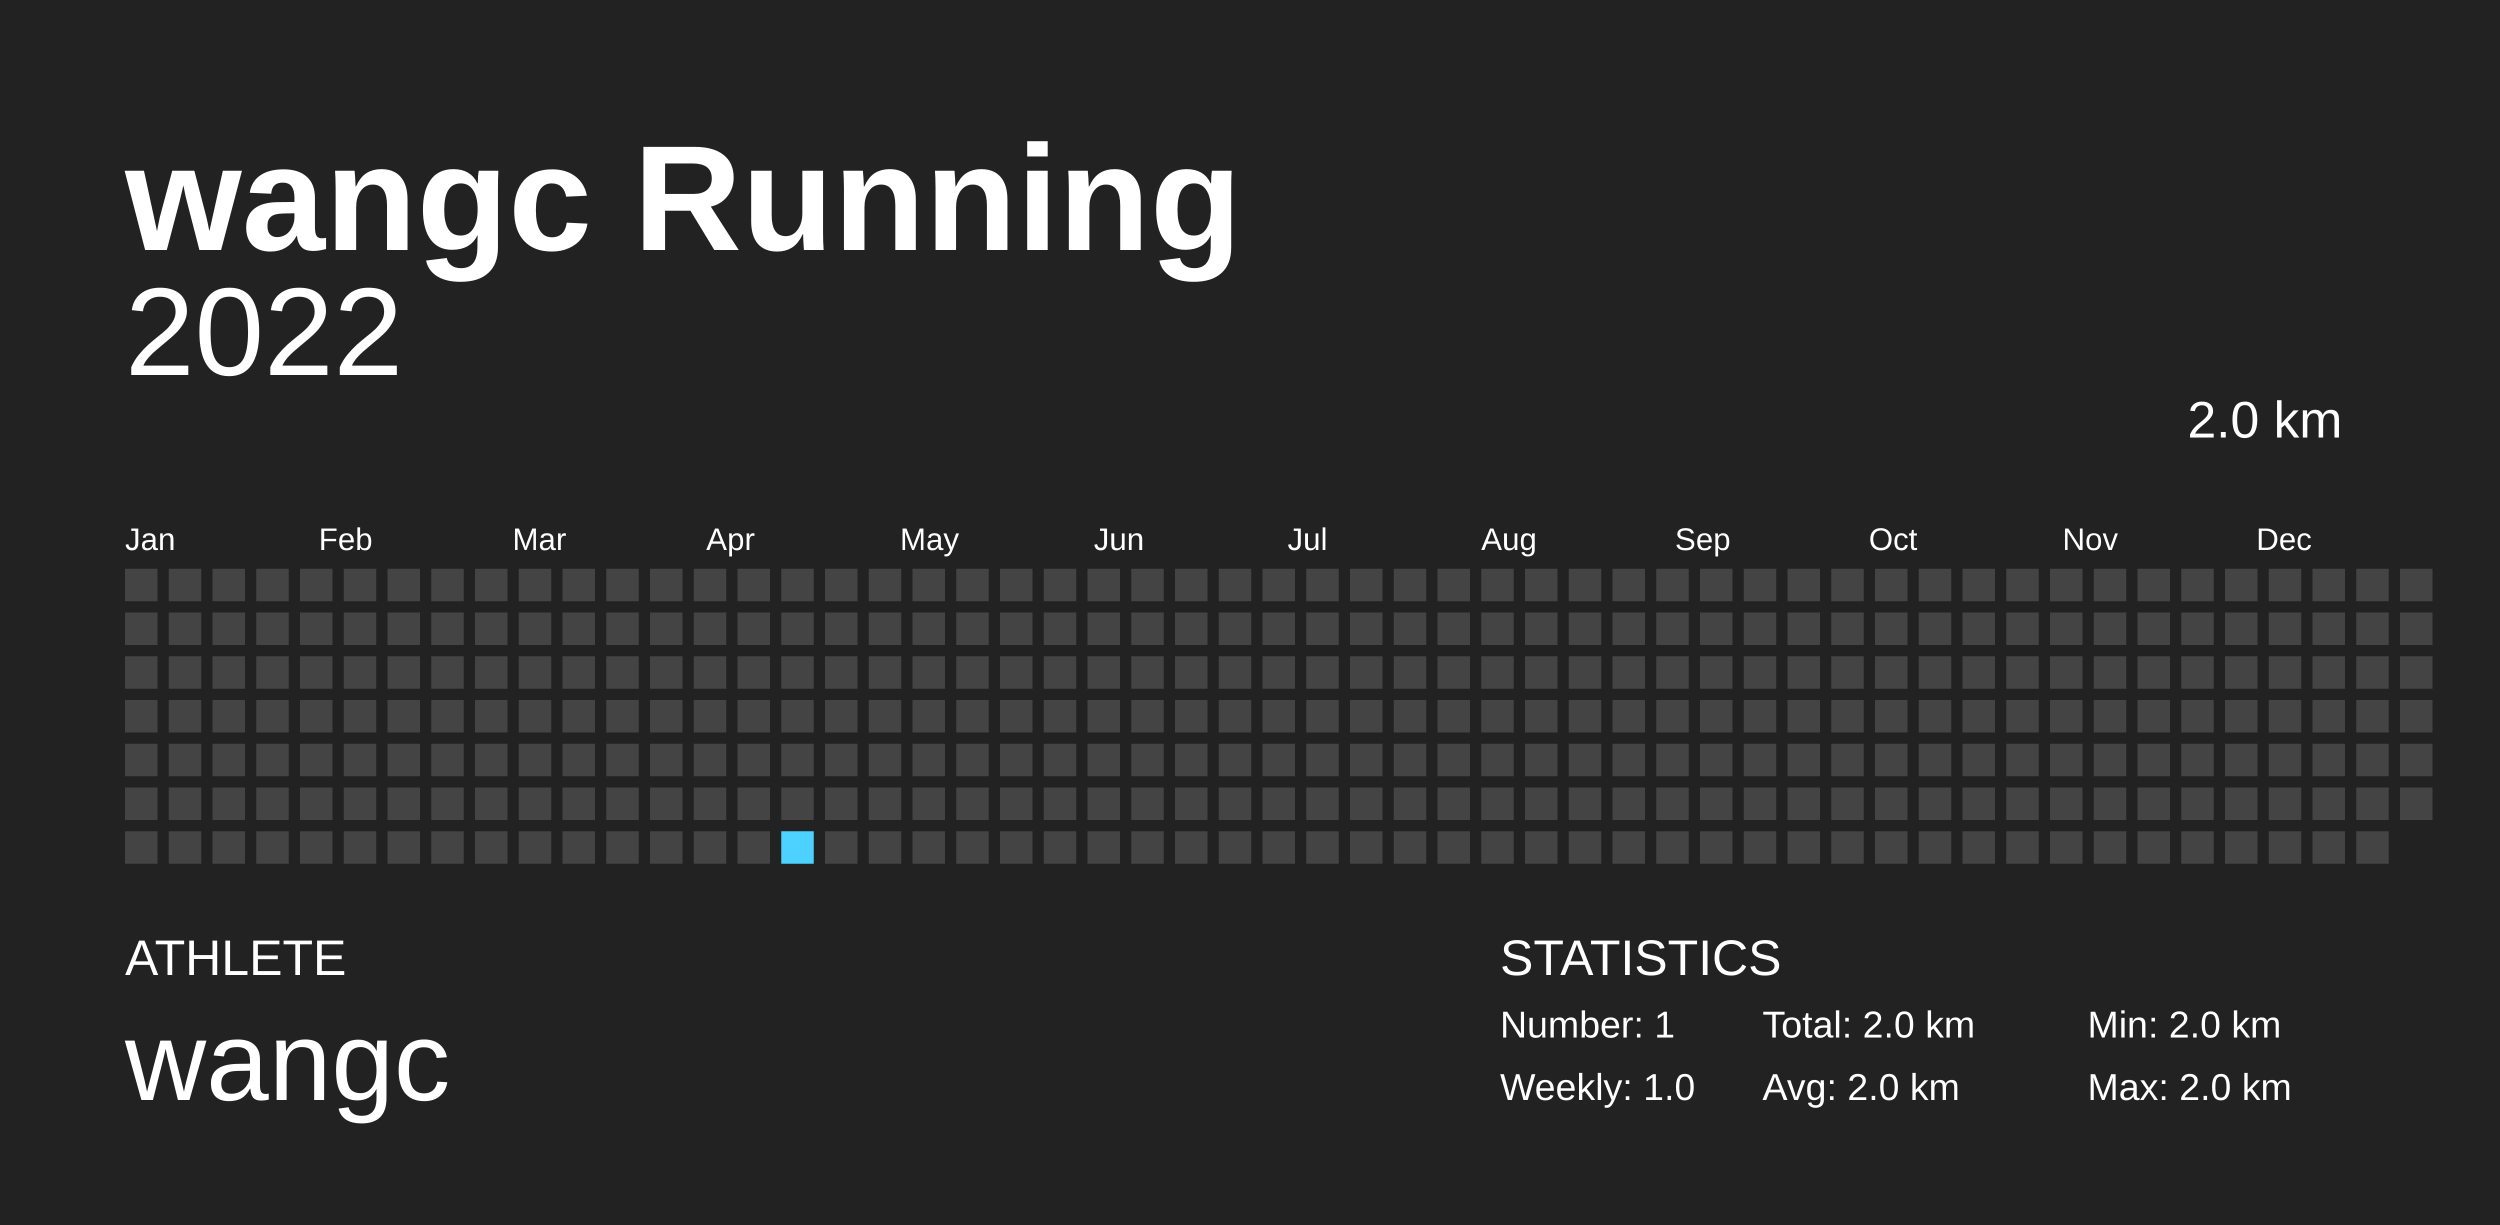
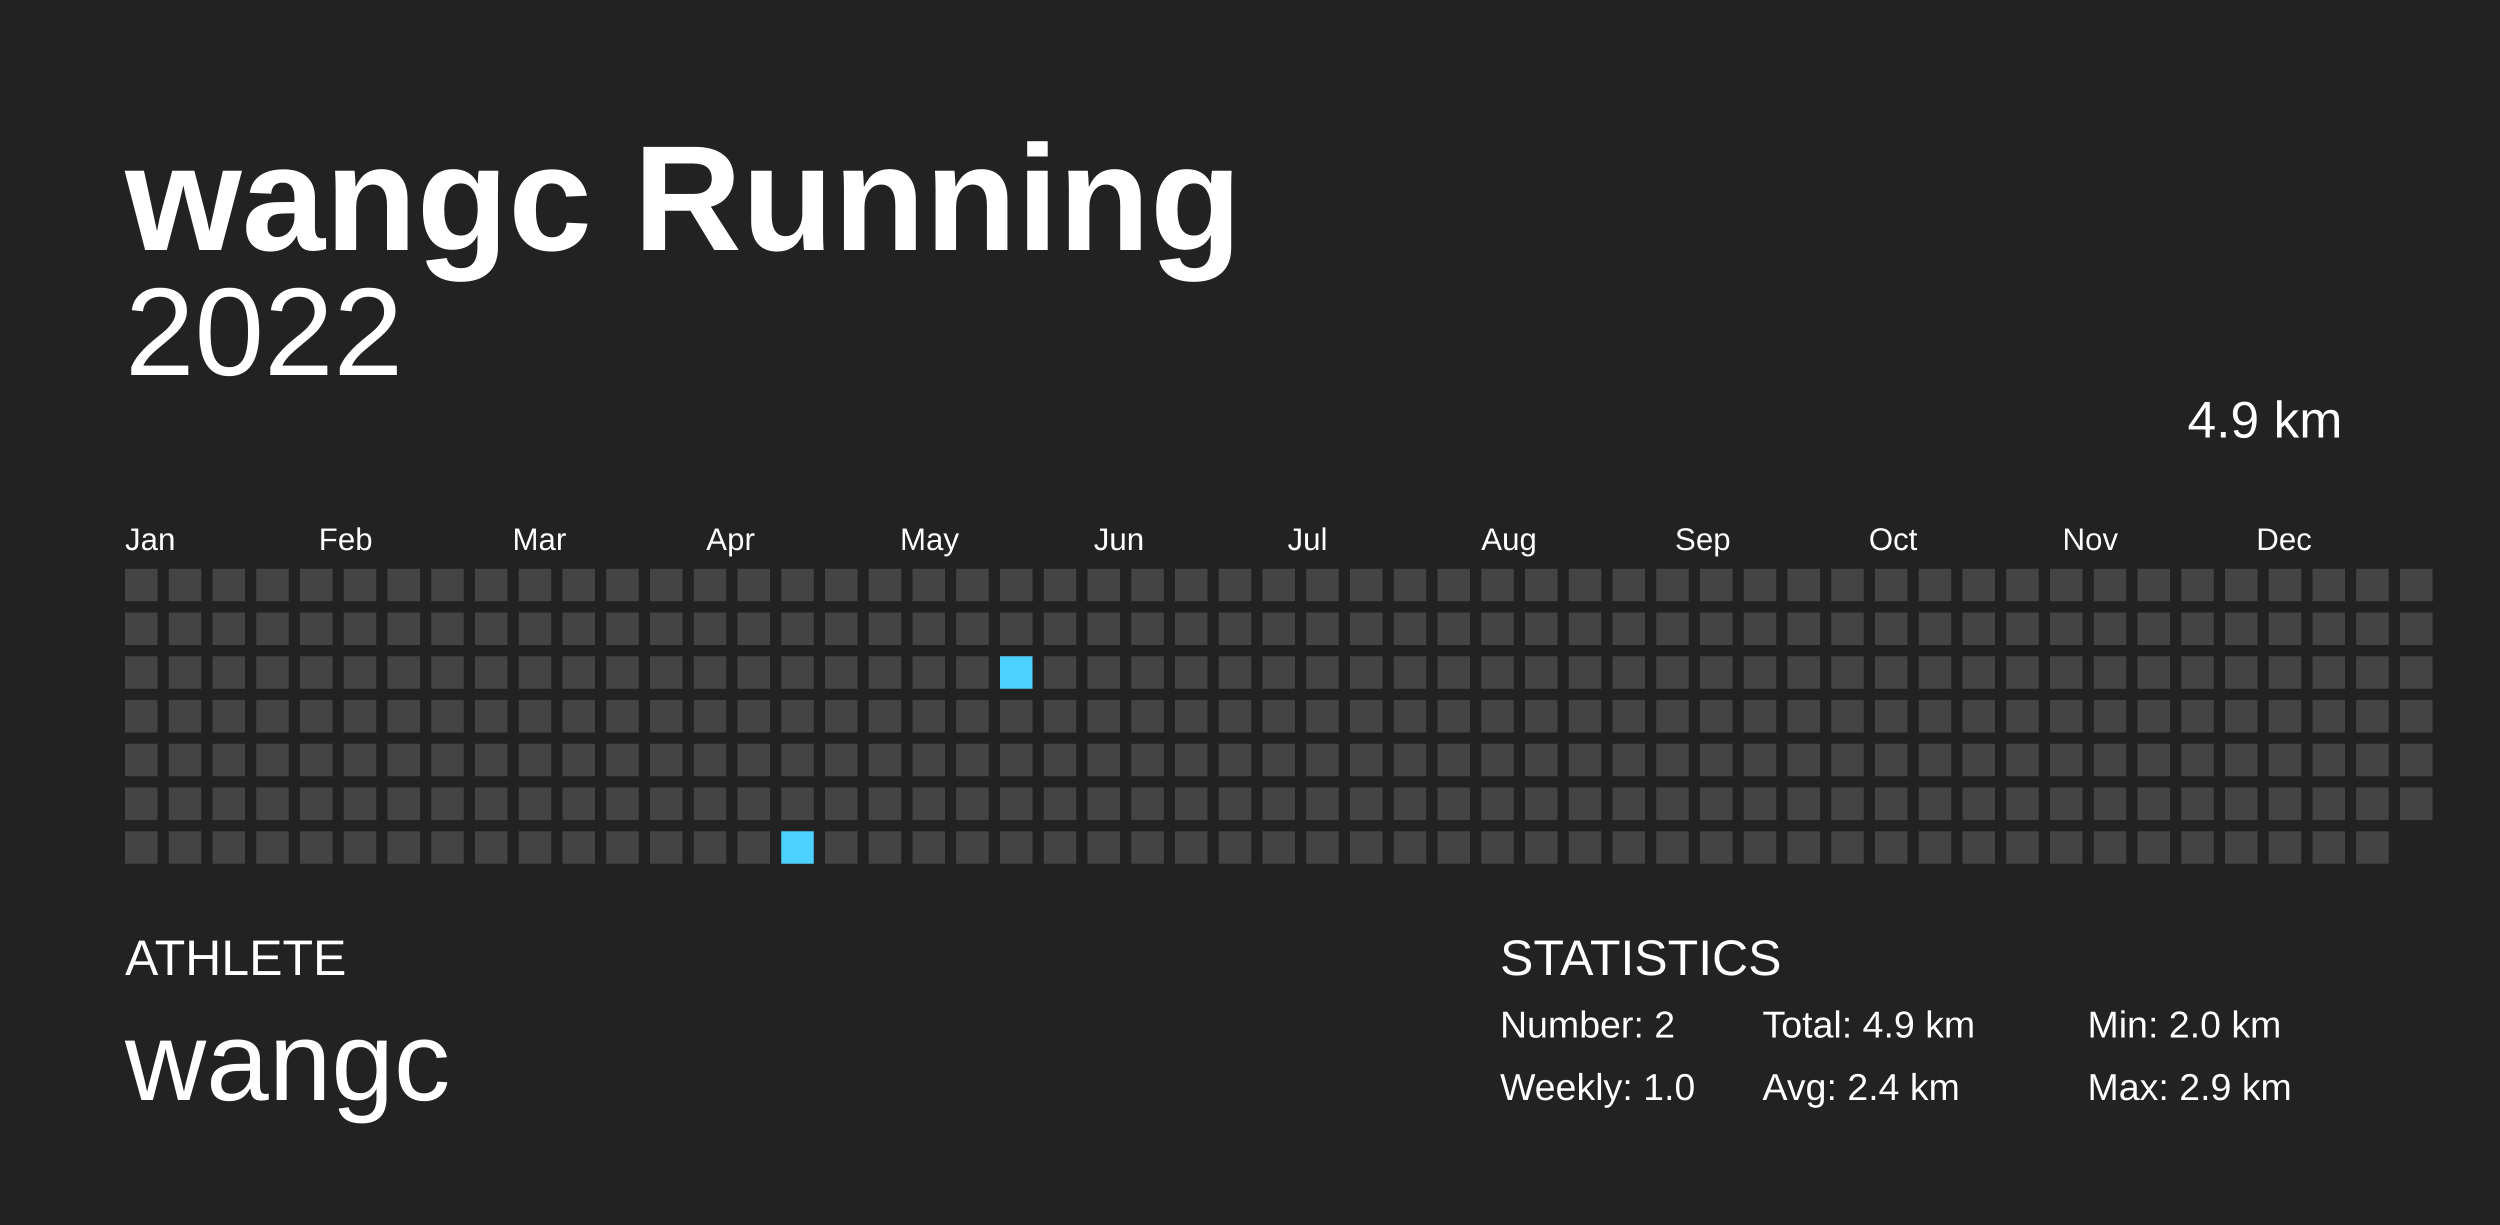
<svg xmlns="http://www.w3.org/2000/svg" baseProfile="full" height="98mm" version="1.1" viewBox="0,0,200,98" width="200mm">
  <defs />
  <rect fill="#222222" height="98" width="200" x="0" y="0" />
  <text fill="#FFFFFF" style="font-size:12px; font-family:Arial; font-weight:bold;" x="10" y="20">wangc Running</text>
  <text fill="#FFFFFF" style="font-size:4px; font-family:Arial" x="10" y="78">ATHLETE</text>
  <text fill="#FFFFFF" style="font-size:9px; font-family:Arial" x="10" y="88">wangc</text>
  <text fill="#FFFFFF" style="font-size:4px; font-family:Arial" x="120" y="78">STATISTICS</text>
-   <text fill="#FFFFFF" style="font-size:3px; font-family:Arial" x="120" y="83">Number: 1</text>
+   <text fill="#FFFFFF" style="font-size:3px; font-family:Arial" x="120" y="83">Number: 2</text>
  <text fill="#FFFFFF" style="font-size:3px; font-family:Arial" x="120" y="88">Weekly: 1.0</text>
-   <text fill="#FFFFFF" style="font-size:3px; font-family:Arial" x="141" y="83">Total: 2.0 km</text>
-   <text fill="#FFFFFF" style="font-size:3px; font-family:Arial" x="141" y="88">Avg: 2.0 km</text>
+   <text fill="#FFFFFF" style="font-size:3px; font-family:Arial" x="141" y="83">Total: 4.9 km</text>
+   <text fill="#FFFFFF" style="font-size:3px; font-family:Arial" x="141" y="88">Avg: 2.4 km</text>
  <text fill="#FFFFFF" style="font-size:3px; font-family:Arial" x="167" y="83">Min: 2.0 km</text>
-   <text fill="#FFFFFF" style="font-size:3px; font-family:Arial" x="167" y="88">Max: 2.0 km</text>
+   <text fill="#FFFFFF" style="font-size:3px; font-family:Arial" x="167" y="88">Max: 2.9 km</text>
  <text alignment-baseline="hanging" fill="#FFFFFF" style="font-size:10.0px; font-family:Arial;" x="10" y="30">2022</text>
-   <text alignment-baseline="hanging" fill="#FFFFFF" style="font-size:4.125px; font-family:Arial;" x="175" y="35">2.0 km</text>
+   <text alignment-baseline="hanging" fill="#FFFFFF" style="font-size:4.125px; font-family:Arial;" x="175" y="35">4.9 km</text>
  <text fill="#FFFFFF" style="font-size:2.5px; font-family:Arial" x="10.0" y="44">Jan</text>
  <text fill="#FFFFFF" style="font-size:2.5px; font-family:Arial" x="25.5" y="44">Feb</text>
  <text fill="#FFFFFF" style="font-size:2.5px; font-family:Arial" x="41.0" y="44">Mar</text>
  <text fill="#FFFFFF" style="font-size:2.5px; font-family:Arial" x="56.5" y="44">Apr</text>
  <text fill="#FFFFFF" style="font-size:2.5px; font-family:Arial" x="72.0" y="44">May</text>
  <text fill="#FFFFFF" style="font-size:2.5px; font-family:Arial" x="87.5" y="44">Jun</text>
  <text fill="#FFFFFF" style="font-size:2.5px; font-family:Arial" x="103.0" y="44">Jul</text>
  <text fill="#FFFFFF" style="font-size:2.5px; font-family:Arial" x="118.5" y="44">Aug</text>
  <text fill="#FFFFFF" style="font-size:2.5px; font-family:Arial" x="134.0" y="44">Sep</text>
  <text fill="#FFFFFF" style="font-size:2.5px; font-family:Arial" x="149.5" y="44">Oct</text>
  <text fill="#FFFFFF" style="font-size:2.5px; font-family:Arial" x="165.0" y="44">Nov</text>
  <text fill="#FFFFFF" style="font-size:2.5px; font-family:Arial" x="180.5" y="44">Dec</text>
  <rect fill="#444444" height="2.6" width="2.6" x="10.0" y="45.5" />
  <rect fill="#444444" height="2.6" width="2.6" x="10.0" y="49.0" />
  <rect fill="#444444" height="2.6" width="2.6" x="10.0" y="52.5" />
  <rect fill="#444444" height="2.6" width="2.6" x="10.0" y="56.0" />
  <rect fill="#444444" height="2.6" width="2.6" x="10.0" y="59.5" />
  <rect fill="#444444" height="2.6" width="2.6" x="10.0" y="63.0" />
  <rect fill="#444444" height="2.6" width="2.6" x="10.0" y="66.5" />
  <rect fill="#444444" height="2.6" width="2.6" x="13.5" y="45.5" />
  <rect fill="#444444" height="2.6" width="2.6" x="13.5" y="49.0" />
  <rect fill="#444444" height="2.6" width="2.6" x="13.5" y="52.5" />
  <rect fill="#444444" height="2.6" width="2.6" x="13.5" y="56.0" />
  <rect fill="#444444" height="2.6" width="2.6" x="13.5" y="59.5" />
  <rect fill="#444444" height="2.6" width="2.6" x="13.5" y="63.0" />
  <rect fill="#444444" height="2.6" width="2.6" x="13.5" y="66.5" />
  <rect fill="#444444" height="2.6" width="2.6" x="17.0" y="45.5" />
  <rect fill="#444444" height="2.6" width="2.6" x="17.0" y="49.0" />
  <rect fill="#444444" height="2.6" width="2.6" x="17.0" y="52.5" />
  <rect fill="#444444" height="2.6" width="2.6" x="17.0" y="56.0" />
  <rect fill="#444444" height="2.6" width="2.6" x="17.0" y="59.5" />
  <rect fill="#444444" height="2.6" width="2.6" x="17.0" y="63.0" />
  <rect fill="#444444" height="2.6" width="2.6" x="17.0" y="66.5" />
  <rect fill="#444444" height="2.6" width="2.6" x="20.5" y="45.5" />
  <rect fill="#444444" height="2.6" width="2.6" x="20.5" y="49.0" />
  <rect fill="#444444" height="2.6" width="2.6" x="20.5" y="52.5" />
  <rect fill="#444444" height="2.6" width="2.6" x="20.5" y="56.0" />
  <rect fill="#444444" height="2.6" width="2.6" x="20.5" y="59.5" />
  <rect fill="#444444" height="2.6" width="2.6" x="20.5" y="63.0" />
  <rect fill="#444444" height="2.6" width="2.6" x="20.5" y="66.5" />
  <rect fill="#444444" height="2.6" width="2.6" x="24.0" y="45.5" />
  <rect fill="#444444" height="2.6" width="2.6" x="24.0" y="49.0" />
  <rect fill="#444444" height="2.6" width="2.6" x="24.0" y="52.5" />
  <rect fill="#444444" height="2.6" width="2.6" x="24.0" y="56.0" />
  <rect fill="#444444" height="2.6" width="2.6" x="24.0" y="59.5" />
  <rect fill="#444444" height="2.6" width="2.6" x="24.0" y="63.0" />
  <rect fill="#444444" height="2.6" width="2.6" x="24.0" y="66.5" />
  <rect fill="#444444" height="2.6" width="2.6" x="27.5" y="45.5" />
  <rect fill="#444444" height="2.6" width="2.6" x="27.5" y="49.0" />
  <rect fill="#444444" height="2.6" width="2.6" x="27.5" y="52.5" />
  <rect fill="#444444" height="2.6" width="2.6" x="27.5" y="56.0" />
  <rect fill="#444444" height="2.6" width="2.6" x="27.5" y="59.5" />
  <rect fill="#444444" height="2.6" width="2.6" x="27.5" y="63.0" />
  <rect fill="#444444" height="2.6" width="2.6" x="27.5" y="66.5" />
  <rect fill="#444444" height="2.6" width="2.6" x="31.0" y="45.5" />
  <rect fill="#444444" height="2.6" width="2.6" x="31.0" y="49.0" />
  <rect fill="#444444" height="2.6" width="2.6" x="31.0" y="52.5" />
  <rect fill="#444444" height="2.6" width="2.6" x="31.0" y="56.0" />
  <rect fill="#444444" height="2.6" width="2.6" x="31.0" y="59.5" />
  <rect fill="#444444" height="2.6" width="2.6" x="31.0" y="63.0" />
  <rect fill="#444444" height="2.6" width="2.6" x="31.0" y="66.5" />
  <rect fill="#444444" height="2.6" width="2.6" x="34.5" y="45.5" />
  <rect fill="#444444" height="2.6" width="2.6" x="34.5" y="49.0" />
  <rect fill="#444444" height="2.6" width="2.6" x="34.5" y="52.5" />
  <rect fill="#444444" height="2.6" width="2.6" x="34.5" y="56.0" />
  <rect fill="#444444" height="2.6" width="2.6" x="34.5" y="59.5" />
  <rect fill="#444444" height="2.6" width="2.6" x="34.5" y="63.0" />
  <rect fill="#444444" height="2.6" width="2.6" x="34.5" y="66.5" />
  <rect fill="#444444" height="2.6" width="2.6" x="38.0" y="45.5" />
  <rect fill="#444444" height="2.6" width="2.6" x="38.0" y="49.0" />
  <rect fill="#444444" height="2.6" width="2.6" x="38.0" y="52.5" />
  <rect fill="#444444" height="2.6" width="2.6" x="38.0" y="56.0" />
  <rect fill="#444444" height="2.6" width="2.6" x="38.0" y="59.5" />
  <rect fill="#444444" height="2.6" width="2.6" x="38.0" y="63.0" />
  <rect fill="#444444" height="2.6" width="2.6" x="38.0" y="66.5" />
  <rect fill="#444444" height="2.6" width="2.6" x="41.5" y="45.5" />
  <rect fill="#444444" height="2.6" width="2.6" x="41.5" y="49.0" />
  <rect fill="#444444" height="2.6" width="2.6" x="41.5" y="52.5" />
  <rect fill="#444444" height="2.6" width="2.6" x="41.5" y="56.0" />
  <rect fill="#444444" height="2.6" width="2.6" x="41.5" y="59.5" />
  <rect fill="#444444" height="2.6" width="2.6" x="41.5" y="63.0" />
  <rect fill="#444444" height="2.6" width="2.6" x="41.5" y="66.5" />
  <rect fill="#444444" height="2.6" width="2.6" x="45.0" y="45.5" />
  <rect fill="#444444" height="2.6" width="2.6" x="45.0" y="49.0" />
  <rect fill="#444444" height="2.6" width="2.6" x="45.0" y="52.5" />
  <rect fill="#444444" height="2.6" width="2.6" x="45.0" y="56.0" />
  <rect fill="#444444" height="2.6" width="2.6" x="45.0" y="59.5" />
  <rect fill="#444444" height="2.6" width="2.6" x="45.0" y="63.0" />
  <rect fill="#444444" height="2.6" width="2.6" x="45.0" y="66.5" />
  <rect fill="#444444" height="2.6" width="2.6" x="48.5" y="45.5" />
  <rect fill="#444444" height="2.6" width="2.6" x="48.5" y="49.0" />
  <rect fill="#444444" height="2.6" width="2.6" x="48.5" y="52.5" />
  <rect fill="#444444" height="2.6" width="2.6" x="48.5" y="56.0" />
  <rect fill="#444444" height="2.6" width="2.6" x="48.5" y="59.5" />
  <rect fill="#444444" height="2.6" width="2.6" x="48.5" y="63.0" />
  <rect fill="#444444" height="2.6" width="2.6" x="48.5" y="66.5" />
  <rect fill="#444444" height="2.6" width="2.6" x="52.0" y="45.5" />
  <rect fill="#444444" height="2.6" width="2.6" x="52.0" y="49.0" />
  <rect fill="#444444" height="2.6" width="2.6" x="52.0" y="52.5" />
  <rect fill="#444444" height="2.6" width="2.6" x="52.0" y="56.0" />
  <rect fill="#444444" height="2.6" width="2.6" x="52.0" y="59.5" />
  <rect fill="#444444" height="2.6" width="2.6" x="52.0" y="63.0" />
  <rect fill="#444444" height="2.6" width="2.6" x="52.0" y="66.5" />
  <rect fill="#444444" height="2.6" width="2.6" x="55.5" y="45.5" />
  <rect fill="#444444" height="2.6" width="2.6" x="55.5" y="49.0" />
  <rect fill="#444444" height="2.6" width="2.6" x="55.5" y="52.5" />
  <rect fill="#444444" height="2.6" width="2.6" x="55.5" y="56.0" />
  <rect fill="#444444" height="2.6" width="2.6" x="55.5" y="59.5" />
  <rect fill="#444444" height="2.6" width="2.6" x="55.5" y="63.0" />
  <rect fill="#444444" height="2.6" width="2.6" x="55.5" y="66.5" />
  <rect fill="#444444" height="2.6" width="2.6" x="59.0" y="45.5" />
  <rect fill="#444444" height="2.6" width="2.6" x="59.0" y="49.0" />
  <rect fill="#444444" height="2.6" width="2.6" x="59.0" y="52.5" />
  <rect fill="#444444" height="2.6" width="2.6" x="59.0" y="56.0" />
  <rect fill="#444444" height="2.6" width="2.6" x="59.0" y="59.5" />
  <rect fill="#444444" height="2.6" width="2.6" x="59.0" y="63.0" />
  <rect fill="#444444" height="2.6" width="2.6" x="59.0" y="66.5" />
  <rect fill="#444444" height="2.6" width="2.6" x="62.5" y="45.5" />
  <rect fill="#444444" height="2.6" width="2.6" x="62.5" y="49.0" />
  <rect fill="#444444" height="2.6" width="2.6" x="62.5" y="52.5" />
  <rect fill="#444444" height="2.6" width="2.6" x="62.5" y="56.0" />
  <rect fill="#444444" height="2.6" width="2.6" x="62.5" y="59.5" />
  <rect fill="#444444" height="2.6" width="2.6" x="62.5" y="63.0" />
-   <rect fill="#4DD2FF" height="2.6" width="2.6" x="62.5" y="66.5" />
+   <rect fill="#4dd2ff" height="2.6" width="2.6" x="62.5" y="66.5" />
  <rect fill="#444444" height="2.6" width="2.6" x="66.0" y="45.5" />
  <rect fill="#444444" height="2.6" width="2.6" x="66.0" y="49.0" />
  <rect fill="#444444" height="2.6" width="2.6" x="66.0" y="52.5" />
  <rect fill="#444444" height="2.6" width="2.6" x="66.0" y="56.0" />
  <rect fill="#444444" height="2.6" width="2.6" x="66.0" y="59.5" />
  <rect fill="#444444" height="2.6" width="2.6" x="66.0" y="63.0" />
  <rect fill="#444444" height="2.6" width="2.6" x="66.0" y="66.5" />
  <rect fill="#444444" height="2.6" width="2.6" x="69.5" y="45.5" />
  <rect fill="#444444" height="2.6" width="2.6" x="69.5" y="49.0" />
  <rect fill="#444444" height="2.6" width="2.6" x="69.5" y="52.5" />
  <rect fill="#444444" height="2.6" width="2.6" x="69.5" y="56.0" />
  <rect fill="#444444" height="2.6" width="2.6" x="69.5" y="59.5" />
  <rect fill="#444444" height="2.6" width="2.6" x="69.5" y="63.0" />
  <rect fill="#444444" height="2.6" width="2.6" x="69.5" y="66.5" />
  <rect fill="#444444" height="2.6" width="2.6" x="73.0" y="45.5" />
  <rect fill="#444444" height="2.6" width="2.6" x="73.0" y="49.0" />
  <rect fill="#444444" height="2.6" width="2.6" x="73.0" y="52.5" />
  <rect fill="#444444" height="2.6" width="2.6" x="73.0" y="56.0" />
  <rect fill="#444444" height="2.6" width="2.6" x="73.0" y="59.5" />
  <rect fill="#444444" height="2.6" width="2.6" x="73.0" y="63.0" />
  <rect fill="#444444" height="2.6" width="2.6" x="73.0" y="66.5" />
  <rect fill="#444444" height="2.6" width="2.6" x="76.5" y="45.5" />
  <rect fill="#444444" height="2.6" width="2.6" x="76.5" y="49.0" />
  <rect fill="#444444" height="2.6" width="2.6" x="76.5" y="52.5" />
  <rect fill="#444444" height="2.6" width="2.6" x="76.5" y="56.0" />
  <rect fill="#444444" height="2.6" width="2.6" x="76.5" y="59.5" />
  <rect fill="#444444" height="2.6" width="2.6" x="76.5" y="63.0" />
  <rect fill="#444444" height="2.6" width="2.6" x="76.5" y="66.5" />
  <rect fill="#444444" height="2.6" width="2.6" x="80.0" y="45.5" />
  <rect fill="#444444" height="2.6" width="2.6" x="80.0" y="49.0" />
-   <rect fill="#444444" height="2.6" width="2.6" x="80.0" y="52.5" />
+   <rect fill="#4dd2ff" height="2.6" width="2.6" x="80.0" y="52.5" />
  <rect fill="#444444" height="2.6" width="2.6" x="80.0" y="56.0" />
  <rect fill="#444444" height="2.6" width="2.6" x="80.0" y="59.5" />
  <rect fill="#444444" height="2.6" width="2.6" x="80.0" y="63.0" />
  <rect fill="#444444" height="2.6" width="2.6" x="80.0" y="66.5" />
  <rect fill="#444444" height="2.6" width="2.6" x="83.5" y="45.5" />
  <rect fill="#444444" height="2.6" width="2.6" x="83.5" y="49.0" />
  <rect fill="#444444" height="2.6" width="2.6" x="83.5" y="52.5" />
  <rect fill="#444444" height="2.6" width="2.6" x="83.5" y="56.0" />
  <rect fill="#444444" height="2.6" width="2.6" x="83.5" y="59.5" />
  <rect fill="#444444" height="2.6" width="2.6" x="83.5" y="63.0" />
  <rect fill="#444444" height="2.6" width="2.6" x="83.5" y="66.5" />
  <rect fill="#444444" height="2.6" width="2.6" x="87.0" y="45.5" />
  <rect fill="#444444" height="2.6" width="2.6" x="87.0" y="49.0" />
  <rect fill="#444444" height="2.6" width="2.6" x="87.0" y="52.5" />
  <rect fill="#444444" height="2.6" width="2.6" x="87.0" y="56.0" />
  <rect fill="#444444" height="2.6" width="2.6" x="87.0" y="59.5" />
  <rect fill="#444444" height="2.6" width="2.6" x="87.0" y="63.0" />
  <rect fill="#444444" height="2.6" width="2.6" x="87.0" y="66.5" />
  <rect fill="#444444" height="2.6" width="2.6" x="90.5" y="45.5" />
  <rect fill="#444444" height="2.6" width="2.6" x="90.5" y="49.0" />
  <rect fill="#444444" height="2.6" width="2.6" x="90.5" y="52.5" />
  <rect fill="#444444" height="2.6" width="2.6" x="90.5" y="56.0" />
  <rect fill="#444444" height="2.6" width="2.6" x="90.5" y="59.5" />
  <rect fill="#444444" height="2.6" width="2.6" x="90.5" y="63.0" />
  <rect fill="#444444" height="2.6" width="2.6" x="90.5" y="66.5" />
  <rect fill="#444444" height="2.6" width="2.6" x="94.0" y="45.5" />
  <rect fill="#444444" height="2.6" width="2.6" x="94.0" y="49.0" />
  <rect fill="#444444" height="2.6" width="2.6" x="94.0" y="52.5" />
  <rect fill="#444444" height="2.6" width="2.6" x="94.0" y="56.0" />
  <rect fill="#444444" height="2.6" width="2.6" x="94.0" y="59.5" />
  <rect fill="#444444" height="2.6" width="2.6" x="94.0" y="63.0" />
  <rect fill="#444444" height="2.6" width="2.6" x="94.0" y="66.5" />
  <rect fill="#444444" height="2.6" width="2.6" x="97.5" y="45.5" />
  <rect fill="#444444" height="2.6" width="2.6" x="97.5" y="49.0" />
  <rect fill="#444444" height="2.6" width="2.6" x="97.5" y="52.5" />
  <rect fill="#444444" height="2.6" width="2.6" x="97.5" y="56.0" />
  <rect fill="#444444" height="2.6" width="2.6" x="97.5" y="59.5" />
  <rect fill="#444444" height="2.6" width="2.6" x="97.5" y="63.0" />
  <rect fill="#444444" height="2.6" width="2.6" x="97.5" y="66.5" />
  <rect fill="#444444" height="2.6" width="2.6" x="101.0" y="45.5" />
  <rect fill="#444444" height="2.6" width="2.6" x="101.0" y="49.0" />
  <rect fill="#444444" height="2.6" width="2.6" x="101.0" y="52.5" />
  <rect fill="#444444" height="2.6" width="2.6" x="101.0" y="56.0" />
  <rect fill="#444444" height="2.6" width="2.6" x="101.0" y="59.5" />
  <rect fill="#444444" height="2.6" width="2.6" x="101.0" y="63.0" />
  <rect fill="#444444" height="2.6" width="2.6" x="101.0" y="66.5" />
  <rect fill="#444444" height="2.6" width="2.6" x="104.5" y="45.5" />
  <rect fill="#444444" height="2.6" width="2.6" x="104.5" y="49.0" />
  <rect fill="#444444" height="2.6" width="2.6" x="104.5" y="52.5" />
  <rect fill="#444444" height="2.6" width="2.6" x="104.5" y="56.0" />
  <rect fill="#444444" height="2.6" width="2.6" x="104.5" y="59.5" />
  <rect fill="#444444" height="2.6" width="2.6" x="104.5" y="63.0" />
  <rect fill="#444444" height="2.6" width="2.6" x="104.5" y="66.5" />
  <rect fill="#444444" height="2.6" width="2.6" x="108.0" y="45.5" />
  <rect fill="#444444" height="2.6" width="2.6" x="108.0" y="49.0" />
  <rect fill="#444444" height="2.6" width="2.6" x="108.0" y="52.5" />
  <rect fill="#444444" height="2.6" width="2.6" x="108.0" y="56.0" />
  <rect fill="#444444" height="2.6" width="2.6" x="108.0" y="59.5" />
  <rect fill="#444444" height="2.6" width="2.6" x="108.0" y="63.0" />
  <rect fill="#444444" height="2.6" width="2.6" x="108.0" y="66.5" />
  <rect fill="#444444" height="2.6" width="2.6" x="111.5" y="45.5" />
  <rect fill="#444444" height="2.6" width="2.6" x="111.5" y="49.0" />
  <rect fill="#444444" height="2.6" width="2.6" x="111.5" y="52.5" />
  <rect fill="#444444" height="2.6" width="2.6" x="111.5" y="56.0" />
  <rect fill="#444444" height="2.6" width="2.6" x="111.5" y="59.5" />
  <rect fill="#444444" height="2.6" width="2.6" x="111.5" y="63.0" />
  <rect fill="#444444" height="2.6" width="2.6" x="111.5" y="66.5" />
  <rect fill="#444444" height="2.6" width="2.6" x="115.0" y="45.5" />
  <rect fill="#444444" height="2.6" width="2.6" x="115.0" y="49.0" />
  <rect fill="#444444" height="2.6" width="2.6" x="115.0" y="52.5" />
  <rect fill="#444444" height="2.6" width="2.6" x="115.0" y="56.0" />
  <rect fill="#444444" height="2.6" width="2.6" x="115.0" y="59.5" />
  <rect fill="#444444" height="2.6" width="2.6" x="115.0" y="63.0" />
  <rect fill="#444444" height="2.6" width="2.6" x="115.0" y="66.5" />
  <rect fill="#444444" height="2.6" width="2.6" x="118.5" y="45.5" />
  <rect fill="#444444" height="2.6" width="2.6" x="118.5" y="49.0" />
  <rect fill="#444444" height="2.6" width="2.6" x="118.5" y="52.5" />
  <rect fill="#444444" height="2.6" width="2.6" x="118.5" y="56.0" />
  <rect fill="#444444" height="2.6" width="2.6" x="118.5" y="59.5" />
  <rect fill="#444444" height="2.6" width="2.6" x="118.5" y="63.0" />
  <rect fill="#444444" height="2.6" width="2.6" x="118.5" y="66.5" />
  <rect fill="#444444" height="2.6" width="2.6" x="122.0" y="45.5" />
  <rect fill="#444444" height="2.6" width="2.6" x="122.0" y="49.0" />
  <rect fill="#444444" height="2.6" width="2.6" x="122.0" y="52.5" />
  <rect fill="#444444" height="2.6" width="2.6" x="122.0" y="56.0" />
  <rect fill="#444444" height="2.6" width="2.6" x="122.0" y="59.5" />
  <rect fill="#444444" height="2.6" width="2.6" x="122.0" y="63.0" />
  <rect fill="#444444" height="2.6" width="2.6" x="122.0" y="66.5" />
  <rect fill="#444444" height="2.6" width="2.6" x="125.5" y="45.5" />
  <rect fill="#444444" height="2.6" width="2.6" x="125.5" y="49.0" />
  <rect fill="#444444" height="2.6" width="2.6" x="125.5" y="52.5" />
  <rect fill="#444444" height="2.6" width="2.6" x="125.5" y="56.0" />
  <rect fill="#444444" height="2.6" width="2.6" x="125.5" y="59.5" />
  <rect fill="#444444" height="2.6" width="2.6" x="125.5" y="63.0" />
  <rect fill="#444444" height="2.6" width="2.6" x="125.5" y="66.5" />
  <rect fill="#444444" height="2.6" width="2.6" x="129.0" y="45.5" />
  <rect fill="#444444" height="2.6" width="2.6" x="129.0" y="49.0" />
  <rect fill="#444444" height="2.6" width="2.6" x="129.0" y="52.5" />
  <rect fill="#444444" height="2.6" width="2.6" x="129.0" y="56.0" />
  <rect fill="#444444" height="2.6" width="2.6" x="129.0" y="59.5" />
  <rect fill="#444444" height="2.6" width="2.6" x="129.0" y="63.0" />
  <rect fill="#444444" height="2.6" width="2.6" x="129.0" y="66.5" />
  <rect fill="#444444" height="2.6" width="2.6" x="132.5" y="45.5" />
  <rect fill="#444444" height="2.6" width="2.6" x="132.5" y="49.0" />
  <rect fill="#444444" height="2.6" width="2.6" x="132.5" y="52.5" />
  <rect fill="#444444" height="2.6" width="2.6" x="132.5" y="56.0" />
  <rect fill="#444444" height="2.6" width="2.6" x="132.5" y="59.5" />
  <rect fill="#444444" height="2.6" width="2.6" x="132.5" y="63.0" />
  <rect fill="#444444" height="2.6" width="2.6" x="132.5" y="66.5" />
  <rect fill="#444444" height="2.6" width="2.6" x="136.0" y="45.5" />
  <rect fill="#444444" height="2.6" width="2.6" x="136.0" y="49.0" />
  <rect fill="#444444" height="2.6" width="2.6" x="136.0" y="52.5" />
  <rect fill="#444444" height="2.6" width="2.6" x="136.0" y="56.0" />
  <rect fill="#444444" height="2.6" width="2.6" x="136.0" y="59.5" />
  <rect fill="#444444" height="2.6" width="2.6" x="136.0" y="63.0" />
  <rect fill="#444444" height="2.6" width="2.6" x="136.0" y="66.5" />
  <rect fill="#444444" height="2.6" width="2.6" x="139.5" y="45.5" />
  <rect fill="#444444" height="2.6" width="2.6" x="139.5" y="49.0" />
  <rect fill="#444444" height="2.6" width="2.6" x="139.5" y="52.5" />
  <rect fill="#444444" height="2.6" width="2.6" x="139.5" y="56.0" />
  <rect fill="#444444" height="2.6" width="2.6" x="139.5" y="59.5" />
  <rect fill="#444444" height="2.6" width="2.6" x="139.5" y="63.0" />
  <rect fill="#444444" height="2.6" width="2.6" x="139.5" y="66.5" />
  <rect fill="#444444" height="2.6" width="2.6" x="143.0" y="45.5" />
  <rect fill="#444444" height="2.6" width="2.6" x="143.0" y="49.0" />
  <rect fill="#444444" height="2.6" width="2.6" x="143.0" y="52.5" />
  <rect fill="#444444" height="2.6" width="2.6" x="143.0" y="56.0" />
  <rect fill="#444444" height="2.6" width="2.6" x="143.0" y="59.5" />
  <rect fill="#444444" height="2.6" width="2.6" x="143.0" y="63.0" />
  <rect fill="#444444" height="2.6" width="2.6" x="143.0" y="66.5" />
  <rect fill="#444444" height="2.6" width="2.6" x="146.5" y="45.5" />
  <rect fill="#444444" height="2.6" width="2.6" x="146.5" y="49.0" />
  <rect fill="#444444" height="2.6" width="2.6" x="146.5" y="52.5" />
  <rect fill="#444444" height="2.6" width="2.6" x="146.5" y="56.0" />
  <rect fill="#444444" height="2.6" width="2.6" x="146.5" y="59.5" />
  <rect fill="#444444" height="2.6" width="2.6" x="146.5" y="63.0" />
  <rect fill="#444444" height="2.6" width="2.6" x="146.5" y="66.5" />
  <rect fill="#444444" height="2.6" width="2.6" x="150.0" y="45.5" />
  <rect fill="#444444" height="2.6" width="2.6" x="150.0" y="49.0" />
  <rect fill="#444444" height="2.6" width="2.6" x="150.0" y="52.5" />
  <rect fill="#444444" height="2.6" width="2.6" x="150.0" y="56.0" />
  <rect fill="#444444" height="2.6" width="2.6" x="150.0" y="59.5" />
  <rect fill="#444444" height="2.6" width="2.6" x="150.0" y="63.0" />
  <rect fill="#444444" height="2.6" width="2.6" x="150.0" y="66.5" />
  <rect fill="#444444" height="2.6" width="2.6" x="153.5" y="45.5" />
  <rect fill="#444444" height="2.6" width="2.6" x="153.5" y="49.0" />
  <rect fill="#444444" height="2.6" width="2.6" x="153.5" y="52.5" />
  <rect fill="#444444" height="2.6" width="2.6" x="153.5" y="56.0" />
  <rect fill="#444444" height="2.6" width="2.6" x="153.5" y="59.5" />
  <rect fill="#444444" height="2.6" width="2.6" x="153.5" y="63.0" />
  <rect fill="#444444" height="2.6" width="2.6" x="153.5" y="66.5" />
  <rect fill="#444444" height="2.6" width="2.6" x="157.0" y="45.5" />
  <rect fill="#444444" height="2.6" width="2.6" x="157.0" y="49.0" />
  <rect fill="#444444" height="2.6" width="2.6" x="157.0" y="52.5" />
  <rect fill="#444444" height="2.6" width="2.6" x="157.0" y="56.0" />
  <rect fill="#444444" height="2.6" width="2.6" x="157.0" y="59.5" />
  <rect fill="#444444" height="2.6" width="2.6" x="157.0" y="63.0" />
  <rect fill="#444444" height="2.6" width="2.6" x="157.0" y="66.5" />
  <rect fill="#444444" height="2.6" width="2.6" x="160.5" y="45.5" />
  <rect fill="#444444" height="2.6" width="2.6" x="160.5" y="49.0" />
  <rect fill="#444444" height="2.6" width="2.6" x="160.5" y="52.5" />
  <rect fill="#444444" height="2.6" width="2.6" x="160.5" y="56.0" />
  <rect fill="#444444" height="2.6" width="2.6" x="160.5" y="59.5" />
  <rect fill="#444444" height="2.6" width="2.6" x="160.5" y="63.0" />
  <rect fill="#444444" height="2.6" width="2.6" x="160.5" y="66.5" />
  <rect fill="#444444" height="2.6" width="2.6" x="164.0" y="45.5" />
  <rect fill="#444444" height="2.6" width="2.6" x="164.0" y="49.0" />
  <rect fill="#444444" height="2.6" width="2.6" x="164.0" y="52.5" />
  <rect fill="#444444" height="2.6" width="2.6" x="164.0" y="56.0" />
  <rect fill="#444444" height="2.6" width="2.6" x="164.0" y="59.5" />
  <rect fill="#444444" height="2.6" width="2.6" x="164.0" y="63.0" />
  <rect fill="#444444" height="2.6" width="2.6" x="164.0" y="66.5" />
  <rect fill="#444444" height="2.6" width="2.6" x="167.5" y="45.5" />
  <rect fill="#444444" height="2.6" width="2.6" x="167.5" y="49.0" />
  <rect fill="#444444" height="2.6" width="2.6" x="167.5" y="52.5" />
  <rect fill="#444444" height="2.6" width="2.6" x="167.5" y="56.0" />
  <rect fill="#444444" height="2.6" width="2.6" x="167.5" y="59.5" />
  <rect fill="#444444" height="2.6" width="2.6" x="167.5" y="63.0" />
  <rect fill="#444444" height="2.6" width="2.6" x="167.5" y="66.5" />
  <rect fill="#444444" height="2.6" width="2.6" x="171.0" y="45.5" />
  <rect fill="#444444" height="2.6" width="2.6" x="171.0" y="49.0" />
  <rect fill="#444444" height="2.6" width="2.6" x="171.0" y="52.5" />
  <rect fill="#444444" height="2.6" width="2.6" x="171.0" y="56.0" />
  <rect fill="#444444" height="2.6" width="2.6" x="171.0" y="59.5" />
  <rect fill="#444444" height="2.6" width="2.6" x="171.0" y="63.0" />
  <rect fill="#444444" height="2.6" width="2.6" x="171.0" y="66.5" />
  <rect fill="#444444" height="2.6" width="2.6" x="174.5" y="45.5" />
  <rect fill="#444444" height="2.6" width="2.6" x="174.5" y="49.0" />
  <rect fill="#444444" height="2.6" width="2.6" x="174.5" y="52.5" />
  <rect fill="#444444" height="2.6" width="2.6" x="174.5" y="56.0" />
  <rect fill="#444444" height="2.6" width="2.6" x="174.5" y="59.5" />
  <rect fill="#444444" height="2.6" width="2.6" x="174.5" y="63.0" />
  <rect fill="#444444" height="2.6" width="2.6" x="174.5" y="66.5" />
  <rect fill="#444444" height="2.6" width="2.6" x="178.0" y="45.5" />
  <rect fill="#444444" height="2.6" width="2.6" x="178.0" y="49.0" />
  <rect fill="#444444" height="2.6" width="2.6" x="178.0" y="52.5" />
  <rect fill="#444444" height="2.6" width="2.6" x="178.0" y="56.0" />
  <rect fill="#444444" height="2.6" width="2.6" x="178.0" y="59.5" />
  <rect fill="#444444" height="2.6" width="2.6" x="178.0" y="63.0" />
  <rect fill="#444444" height="2.6" width="2.6" x="178.0" y="66.5" />
  <rect fill="#444444" height="2.6" width="2.6" x="181.5" y="45.5" />
  <rect fill="#444444" height="2.6" width="2.6" x="181.5" y="49.0" />
  <rect fill="#444444" height="2.6" width="2.6" x="181.5" y="52.5" />
  <rect fill="#444444" height="2.6" width="2.6" x="181.5" y="56.0" />
  <rect fill="#444444" height="2.6" width="2.6" x="181.5" y="59.5" />
  <rect fill="#444444" height="2.6" width="2.6" x="181.5" y="63.0" />
  <rect fill="#444444" height="2.6" width="2.6" x="181.5" y="66.5" />
  <rect fill="#444444" height="2.6" width="2.6" x="185.0" y="45.5" />
  <rect fill="#444444" height="2.6" width="2.6" x="185.0" y="49.0" />
  <rect fill="#444444" height="2.6" width="2.6" x="185.0" y="52.5" />
  <rect fill="#444444" height="2.6" width="2.6" x="185.0" y="56.0" />
  <rect fill="#444444" height="2.6" width="2.6" x="185.0" y="59.5" />
  <rect fill="#444444" height="2.6" width="2.6" x="185.0" y="63.0" />
  <rect fill="#444444" height="2.6" width="2.6" x="185.0" y="66.5" />
  <rect fill="#444444" height="2.6" width="2.6" x="188.5" y="45.5" />
  <rect fill="#444444" height="2.6" width="2.6" x="188.5" y="49.0" />
  <rect fill="#444444" height="2.6" width="2.6" x="188.5" y="52.5" />
  <rect fill="#444444" height="2.6" width="2.6" x="188.5" y="56.0" />
  <rect fill="#444444" height="2.6" width="2.6" x="188.5" y="59.5" />
  <rect fill="#444444" height="2.6" width="2.6" x="188.5" y="63.0" />
  <rect fill="#444444" height="2.6" width="2.6" x="188.5" y="66.5" />
  <rect fill="#444444" height="2.6" width="2.6" x="192.0" y="45.5" />
  <rect fill="#444444" height="2.6" width="2.6" x="192.0" y="49.0" />
  <rect fill="#444444" height="2.6" width="2.6" x="192.0" y="52.5" />
  <rect fill="#444444" height="2.6" width="2.6" x="192.0" y="56.0" />
  <rect fill="#444444" height="2.6" width="2.6" x="192.0" y="59.5" />
  <rect fill="#444444" height="2.6" width="2.6" x="192.0" y="63.0" />
</svg>
